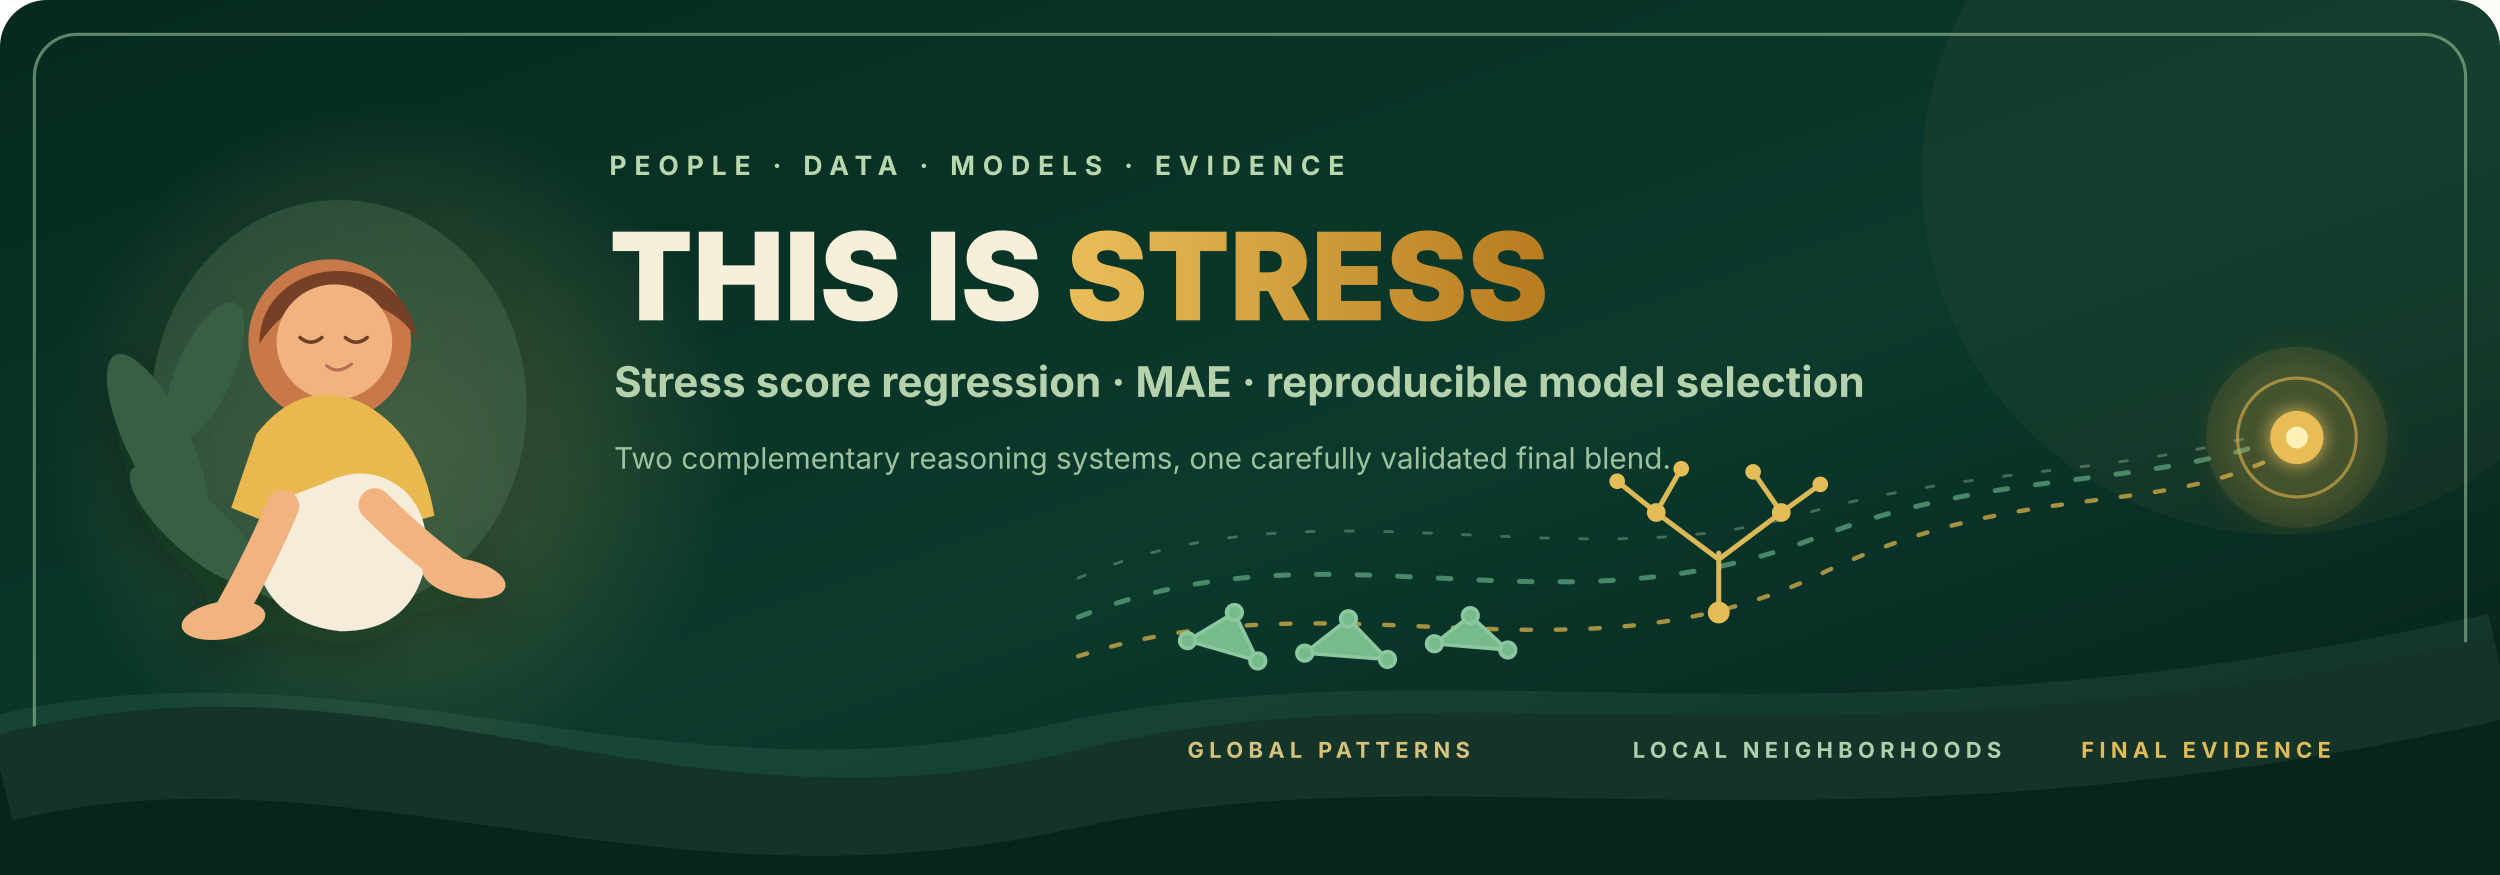
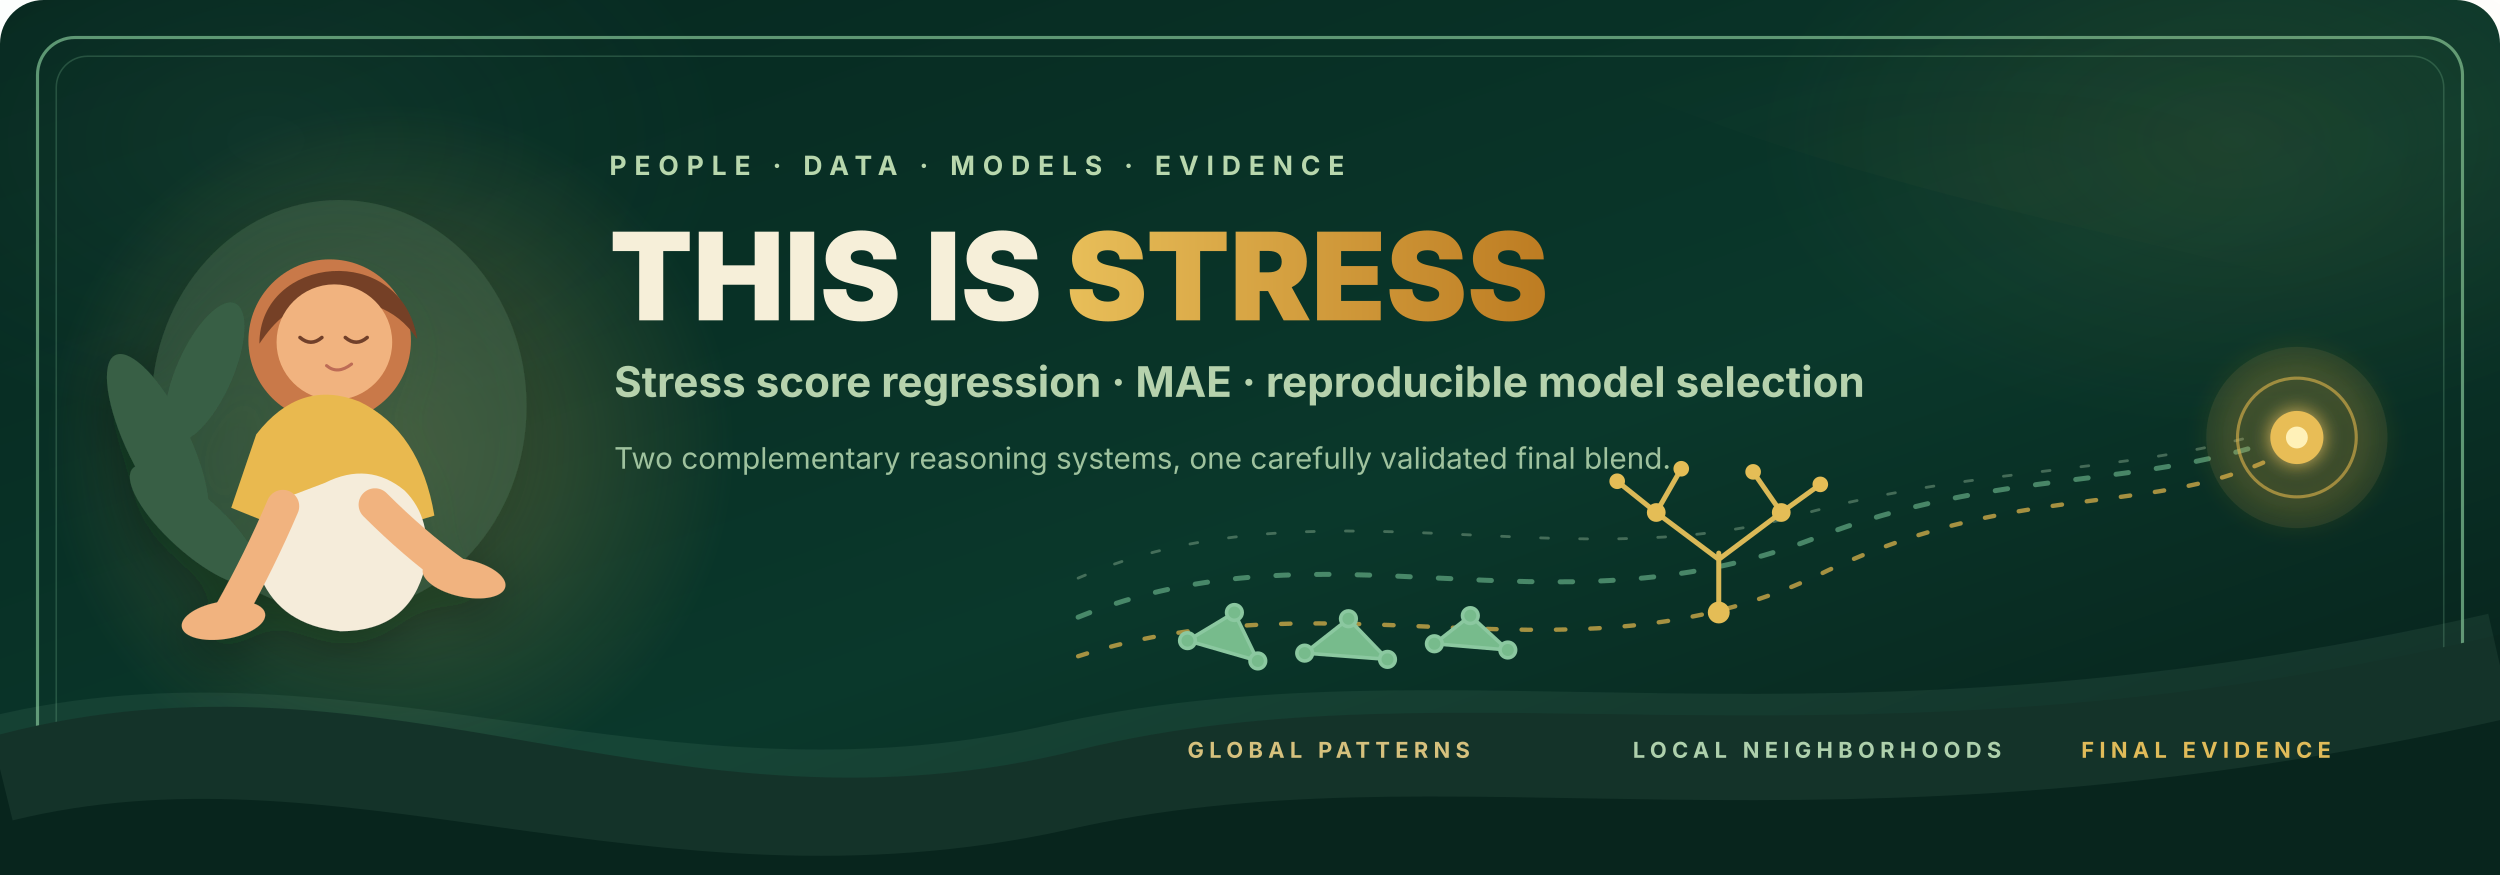
<svg xmlns="http://www.w3.org/2000/svg" width="1600" height="560" viewBox="0 0 1600 560" role="img" aria-labelledby="title desc">
  <defs>
    <linearGradient id="bg" x1="0" y1="0" x2="1" y2="1">
-       <stop stop-color="#06291f" />
-       <stop offset=".55" stop-color="#0b3a2d" />
+       <stop stop-color="#06271f" />
+       <stop offset=".56" stop-color="#0a382b" />
      <stop offset="1" stop-color="#071f19" />
    </linearGradient>
    <linearGradient id="gold" x1="0" y1="0" x2="1" y2="0">
-       <stop stop-color="#f8edc9" />
-       <stop offset=".5" stop-color="#e8bd58" />
-       <stop offset="1" stop-color="#b77b20" />
+       <stop stop-color="#f6ead0" />
+       <stop offset=".5" stop-color="#e7bd58" />
+       <stop offset="1" stop-color="#bd7c22" />
    </linearGradient>
    <linearGradient id="mint" x1="0" y1="0" x2="1" y2="1">
      <stop stop-color="#c5e0b7" />
      <stop offset="1" stop-color="#6fb68a" />
    </linearGradient>
    <radialGradient id="halo">
      <stop stop-color="#e9c45d" stop-opacity=".28" />
      <stop offset="1" stop-color="#e9c45d" stop-opacity="0" />
    </radialGradient>
    <filter id="glow" x="-100%" y="-100%" width="300%" height="300%">
      <feGaussianBlur stdDeviation="7" result="b" />
      <feMerge>
        <feMergeNode in="b" />
        <feMergeNode in="SourceGraphic" />
      </feMerge>
    </filter>
    <filter id="shadow" x="-30%" y="-30%" width="160%" height="160%">
      <feDropShadow dx="0" dy="10" stdDeviation="16" flood-color="#00150f" flood-opacity=".35" />
    </filter>
+     <radialGradient id="ambientEmerald">
+       <stop stop-color="#75c796" stop-opacity=".20" />
+       <stop offset="1" stop-color="#75c796" stop-opacity="0" />
+     </radialGradient>
+     <radialGradient id="ambientGold">
+       <stop stop-color="#e7bd58" stop-opacity=".22" />
+       <stop offset="1" stop-color="#e7bd58" stop-opacity="0" />
+     </radialGradient>
+     <filter id="cardShadow" x="-18%" y="-18%" width="136%" height="150%">
+       <feDropShadow dx="0" dy="8" stdDeviation="10" flood-color="#00150f" flood-opacity=".22" />
+     </filter>
+     <filter id="microGlow" x="-250%" y="-250%" width="600%" height="600%">
+       <feGaussianBlur stdDeviation="3.5" result="b" />
+       <feMerge>
+         <feMergeNode in="b" />
+         <feMergeNode in="SourceGraphic" />
+       </feMerge>
+     </filter>
  </defs>
-   <rect width="1600" height="560" rx="30" fill="url(#bg)" />
-   <rect x="22" y="22" width="1556" height="516" rx="27" fill="none" stroke="#9bc69f" stroke-opacity=".58" stroke-width="2" />
+   <rect width="1600" height="560" rx="28" fill="url(#bg)" />
+   <rect x="24" y="24" width="1552" height="512" rx="24" fill="none" stroke="#79b88d" stroke-opacity=".76" stroke-width="2" />
+   <rect x="36" y="36" width="1528" height="488" rx="20" fill="none" stroke="#83c69a" stroke-opacity=".24" />
+   <ellipse cx="170" cy="90" rx="300" ry="190" fill="url(#ambientEmerald)" opacity=".34">
+     <animate attributeName="opacity" values=".24;.40;.24" dur="14s" repeatCount="indefinite" />
+   </ellipse>
+   <ellipse cx="1430" cy="90" rx="310" ry="185" fill="url(#ambientGold)" opacity=".36">
+     <animate attributeName="opacity" values=".24;.44;.24" dur="15s" begin="1.5s" repeatCount="indefinite" />
+   </ellipse>
  <circle cx="250" cy="287" r="220" fill="url(#halo)">
    <animate attributeName="opacity" values=".72;1;.72" dur="7s" repeatCount="indefinite" />
  </circle>
-   <circle cx="1460" cy="112" r="230" fill="#dfb34d" opacity=".05" />
+   <path d="M960 20 L1572 20 L1572 210 C1405 150 1180 132 960 20Z" fill="url(#ambientGold)" opacity=".11">
+     <animate attributeName="opacity" values=".07;.15;.07" dur="12s" repeatCount="indefinite" />
+   </path>
  <path d="M0 470 C250 405 430 545 690 480 C935 420 1180 505 1600 406 L1600 560 L0 560Z" fill="#08251d" />
  <path d="M0 492 C220 438 420 554 675 498 C930 440 1160 526 1600 426" fill="none" stroke="#8ab999" stroke-opacity=".1" stroke-width="68" />
  <g transform="translate(75 118)" filter="url(#shadow)">
    <ellipse cx="142" cy="142" rx="120" ry="132" fill="#486b50" opacity=".42" />
    <g fill="#385f44">
      <ellipse cx="26" cy="165" rx="20" ry="62" transform="rotate(-26 26 165)" />
      <ellipse cx="56" cy="120" rx="18" ry="48" transform="rotate(24 56 120)" />
      <ellipse cx="50" cy="218" rx="18" ry="54" transform="rotate(-48 50 218)" />
    </g>
    <circle cx="136" cy="100" r="52" fill="#c97948" />
    <path d="M91 102 C91 45 182 36 192 99 C178 78 157 72 129 75 C112 77 101 87 91 102Z" fill="#754126" />
    <circle cx="139" cy="101" r="37" fill="#f1b37f" />
    <path d="M117 98 Q124 104 131 98M146 98 Q153 104 160 98" fill="none" stroke="#71402b" stroke-width="2.3" stroke-linecap="round" />
    <path d="M134 116 Q141 122 150 115" fill="none" stroke="#bd6c56" stroke-width="2" stroke-linecap="round" />
    <path d="M89 160 Q117 124 155 139 Q194 158 203 212 L135 232 L73 207Z" fill="#e9b94f" />
    <path d="M133 191 Q161 177 184 196 Q202 214 197 245 Q187 286 143 286 Q105 282 92 252 Q87 223 104 202Z" fill="#f5ecda" />
    <path d="M106 206 Q91 241 73 273" fill="none" stroke="#f1b37f" stroke-width="21" stroke-linecap="round" />
    <path d="M165 205 Q190 230 215 248" fill="none" stroke="#f1b37f" stroke-width="21" stroke-linecap="round" />
    <ellipse cx="68" cy="279" rx="27" ry="12" fill="#f1b37f" transform="rotate(-9 68 279)" />
    <ellipse cx="222" cy="252" rx="27" ry="12" fill="#f1b37f" transform="rotate(12 222 252)" />
  </g>
  <g font-family="Inter, Arial, sans-serif">
    <text x="390" y="112" font-size="17" font-weight="700" letter-spacing="5" fill="#b8d7ad">PEOPLE · DATA · MODELS · EVIDENCE</text>
    <text x="390" y="205" font-size="78" font-weight="850" fill="#f6efd9">THIS IS <tspan fill="url(#gold)">STRESS</tspan>
    </text>
    <text x="393" y="254" font-size="27" font-weight="650" fill="#b6d2ad">Stress score regression · MAE · reproducible model selection</text>
    <text x="393" y="300" font-size="19" fill="#9fc29e">Two complementary reasoning systems, one carefully validated final blend.</text>
  </g>
  <g fill="none" stroke-linecap="round">
    <path d="M690 395 C850 330 990 410 1160 345 C1280 298 1370 315 1470 277" stroke="#6ab38a" stroke-width="3.2" stroke-dasharray="8 18" opacity=".65">
      <animate attributeName="stroke-dashoffset" from="0" to="-104" dur="4.8s" repeatCount="indefinite" />
      <animate attributeName="opacity" values=".45;.78;.45" dur="6s" repeatCount="indefinite" />
    </path>
    <path d="M690 420 C860 365 1010 445 1170 365 C1300 304 1388 334 1470 285" stroke="#e1b54b" stroke-width="2.8" stroke-dasharray="6 16" opacity=".72">
      <animate attributeName="stroke-dashoffset" from="0" to="-88" dur="4.2s" repeatCount="indefinite" />
      <animate attributeName="opacity" values=".55;.9;.55" dur="6s" begin=".5s" repeatCount="indefinite" />
    </path>
    <path d="M690 370 C840 305 1000 372 1150 330 C1270 296 1380 304 1470 270" stroke="#b1d5b1" stroke-width="1.8" stroke-dasharray="5 20" opacity=".35">
      <animate attributeName="stroke-dashoffset" from="0" to="-100" dur="5.4s" repeatCount="indefinite" />
    </path>
  </g>
  <g transform="translate(930 300)" stroke="#dbb957" stroke-width="3.2" fill="none" stroke-linecap="round">
    <path d="M170 92V54M170 58L130 28M170 58L210 28M130 28L105 8M130 28L146 0M210 28L192 2M210 28L235 10" />
    <g fill="#e4bd56" stroke="none">
      <circle cx="170" cy="92" r="7">
        <animate attributeName="opacity" values=".45;1;.72" dur="3.6s" begin=".0s" repeatCount="indefinite" />
      </circle>
      <circle cx="130" cy="28" r="6">
        <animate attributeName="opacity" values=".45;1;.72" dur="3.6s" begin=".25s" repeatCount="indefinite" />
      </circle>
      <circle cx="210" cy="28" r="6">
        <animate attributeName="opacity" values=".45;1;.72" dur="3.6s" begin=".5s" repeatCount="indefinite" />
      </circle>
      <circle cx="105" cy="8" r="5">
        <animate attributeName="opacity" values=".45;1;.72" dur="3.6s" begin=".75s" repeatCount="indefinite" />
      </circle>
      <circle cx="146" cy="0" r="5">
        <animate attributeName="opacity" values=".45;1;.72" dur="3.6s" begin="1s" repeatCount="indefinite" />
      </circle>
      <circle cx="192" cy="2" r="5">
        <animate attributeName="opacity" values=".45;1;.72" dur="3.6s" begin="1.25s" repeatCount="indefinite" />
      </circle>
      <circle cx="235" cy="10" r="5">
        <animate attributeName="opacity" values=".45;1;.72" dur="3.6s" begin="1.5s" repeatCount="indefinite" />
      </circle>
    </g>
  </g>
  <g transform="translate(760 388)" stroke="#8bc8a0" stroke-width="2.3" fill="#77bb8c">
    <path d="M0 22L30 4L45 35L0 22M75 30L103 8L128 34L75 30M158 24L181 6L205 28L158 24" />
    <circle cx="0" cy="22" r="5">
      <animate attributeName="opacity" values=".55;1;.65" dur="3.8s" begin="2.10s" repeatCount="indefinite" />
    </circle>
    <circle cx="30" cy="4" r="5">
      <animate attributeName="opacity" values=".55;1;.65" dur="3.8s" begin="2.22s" repeatCount="indefinite" />
    </circle>
    <circle cx="45" cy="35" r="5">
      <animate attributeName="opacity" values=".55;1;.65" dur="3.8s" begin="2.34s" repeatCount="indefinite" />
    </circle>
    <circle cx="75" cy="30" r="5">
      <animate attributeName="opacity" values=".55;1;.65" dur="3.8s" begin="2.46s" repeatCount="indefinite" />
    </circle>
    <circle cx="103" cy="8" r="5">
      <animate attributeName="opacity" values=".55;1;.65" dur="3.8s" begin="2.58s" repeatCount="indefinite" />
    </circle>
    <circle cx="128" cy="34" r="5">
      <animate attributeName="opacity" values=".55;1;.65" dur="3.8s" begin="2.70s" repeatCount="indefinite" />
    </circle>
    <circle cx="158" cy="24" r="5">
      <animate attributeName="opacity" values=".55;1;.65" dur="3.8s" begin="2.82s" repeatCount="indefinite" />
    </circle>
    <circle cx="181" cy="6" r="5">
      <animate attributeName="opacity" values=".55;1;.65" dur="3.8s" begin="2.94s" repeatCount="indefinite" />
    </circle>
    <circle cx="205" cy="28" r="5">
      <animate attributeName="opacity" values=".55;1;.65" dur="3.8s" begin="3.06s" repeatCount="indefinite" />
    </circle>
  </g>
  <g transform="translate(1470 280)" filter="url(#glow)">
    <circle r="58" fill="#dcae42" opacity=".10">
      <animate attributeName="r" values="54;66;54" dur="4.8s" begin="3.2s" repeatCount="indefinite" />
      <animate attributeName="opacity" values=".05;.18;.05" dur="4.8s" begin="3.2s" repeatCount="indefinite" />
    </circle>
    <circle r="38" fill="none" stroke="#dcb24d" stroke-opacity=".62" stroke-width="2" />
    <circle r="17" fill="#e8bd56">
      <animate attributeName="r" values="16;19;16" dur="4.8s" begin="3.2s" repeatCount="indefinite" />
    </circle>
    <circle r="7" fill="#fff1b8">
      <animate attributeName="opacity" values=".75;1;.75" dur="4.8s" begin="3.2s" repeatCount="indefinite" />
    </circle>
  </g>
  <g font-family="Inter, Arial, sans-serif">
    <text x="760" y="485" font-size="14" font-weight="700" letter-spacing="3.4" fill="#d6c17d">GLOBAL PATTERNS</text>
    <text x="1045" y="485" font-size="14" font-weight="700" letter-spacing="3.4" fill="#aed0ac">LOCAL NEIGHBORHOODS</text>
    <text x="1332" y="485" font-size="14" font-weight="700" letter-spacing="3.4" fill="#e0bb59">FINAL EVIDENCE</text>
  </g>
</svg>
